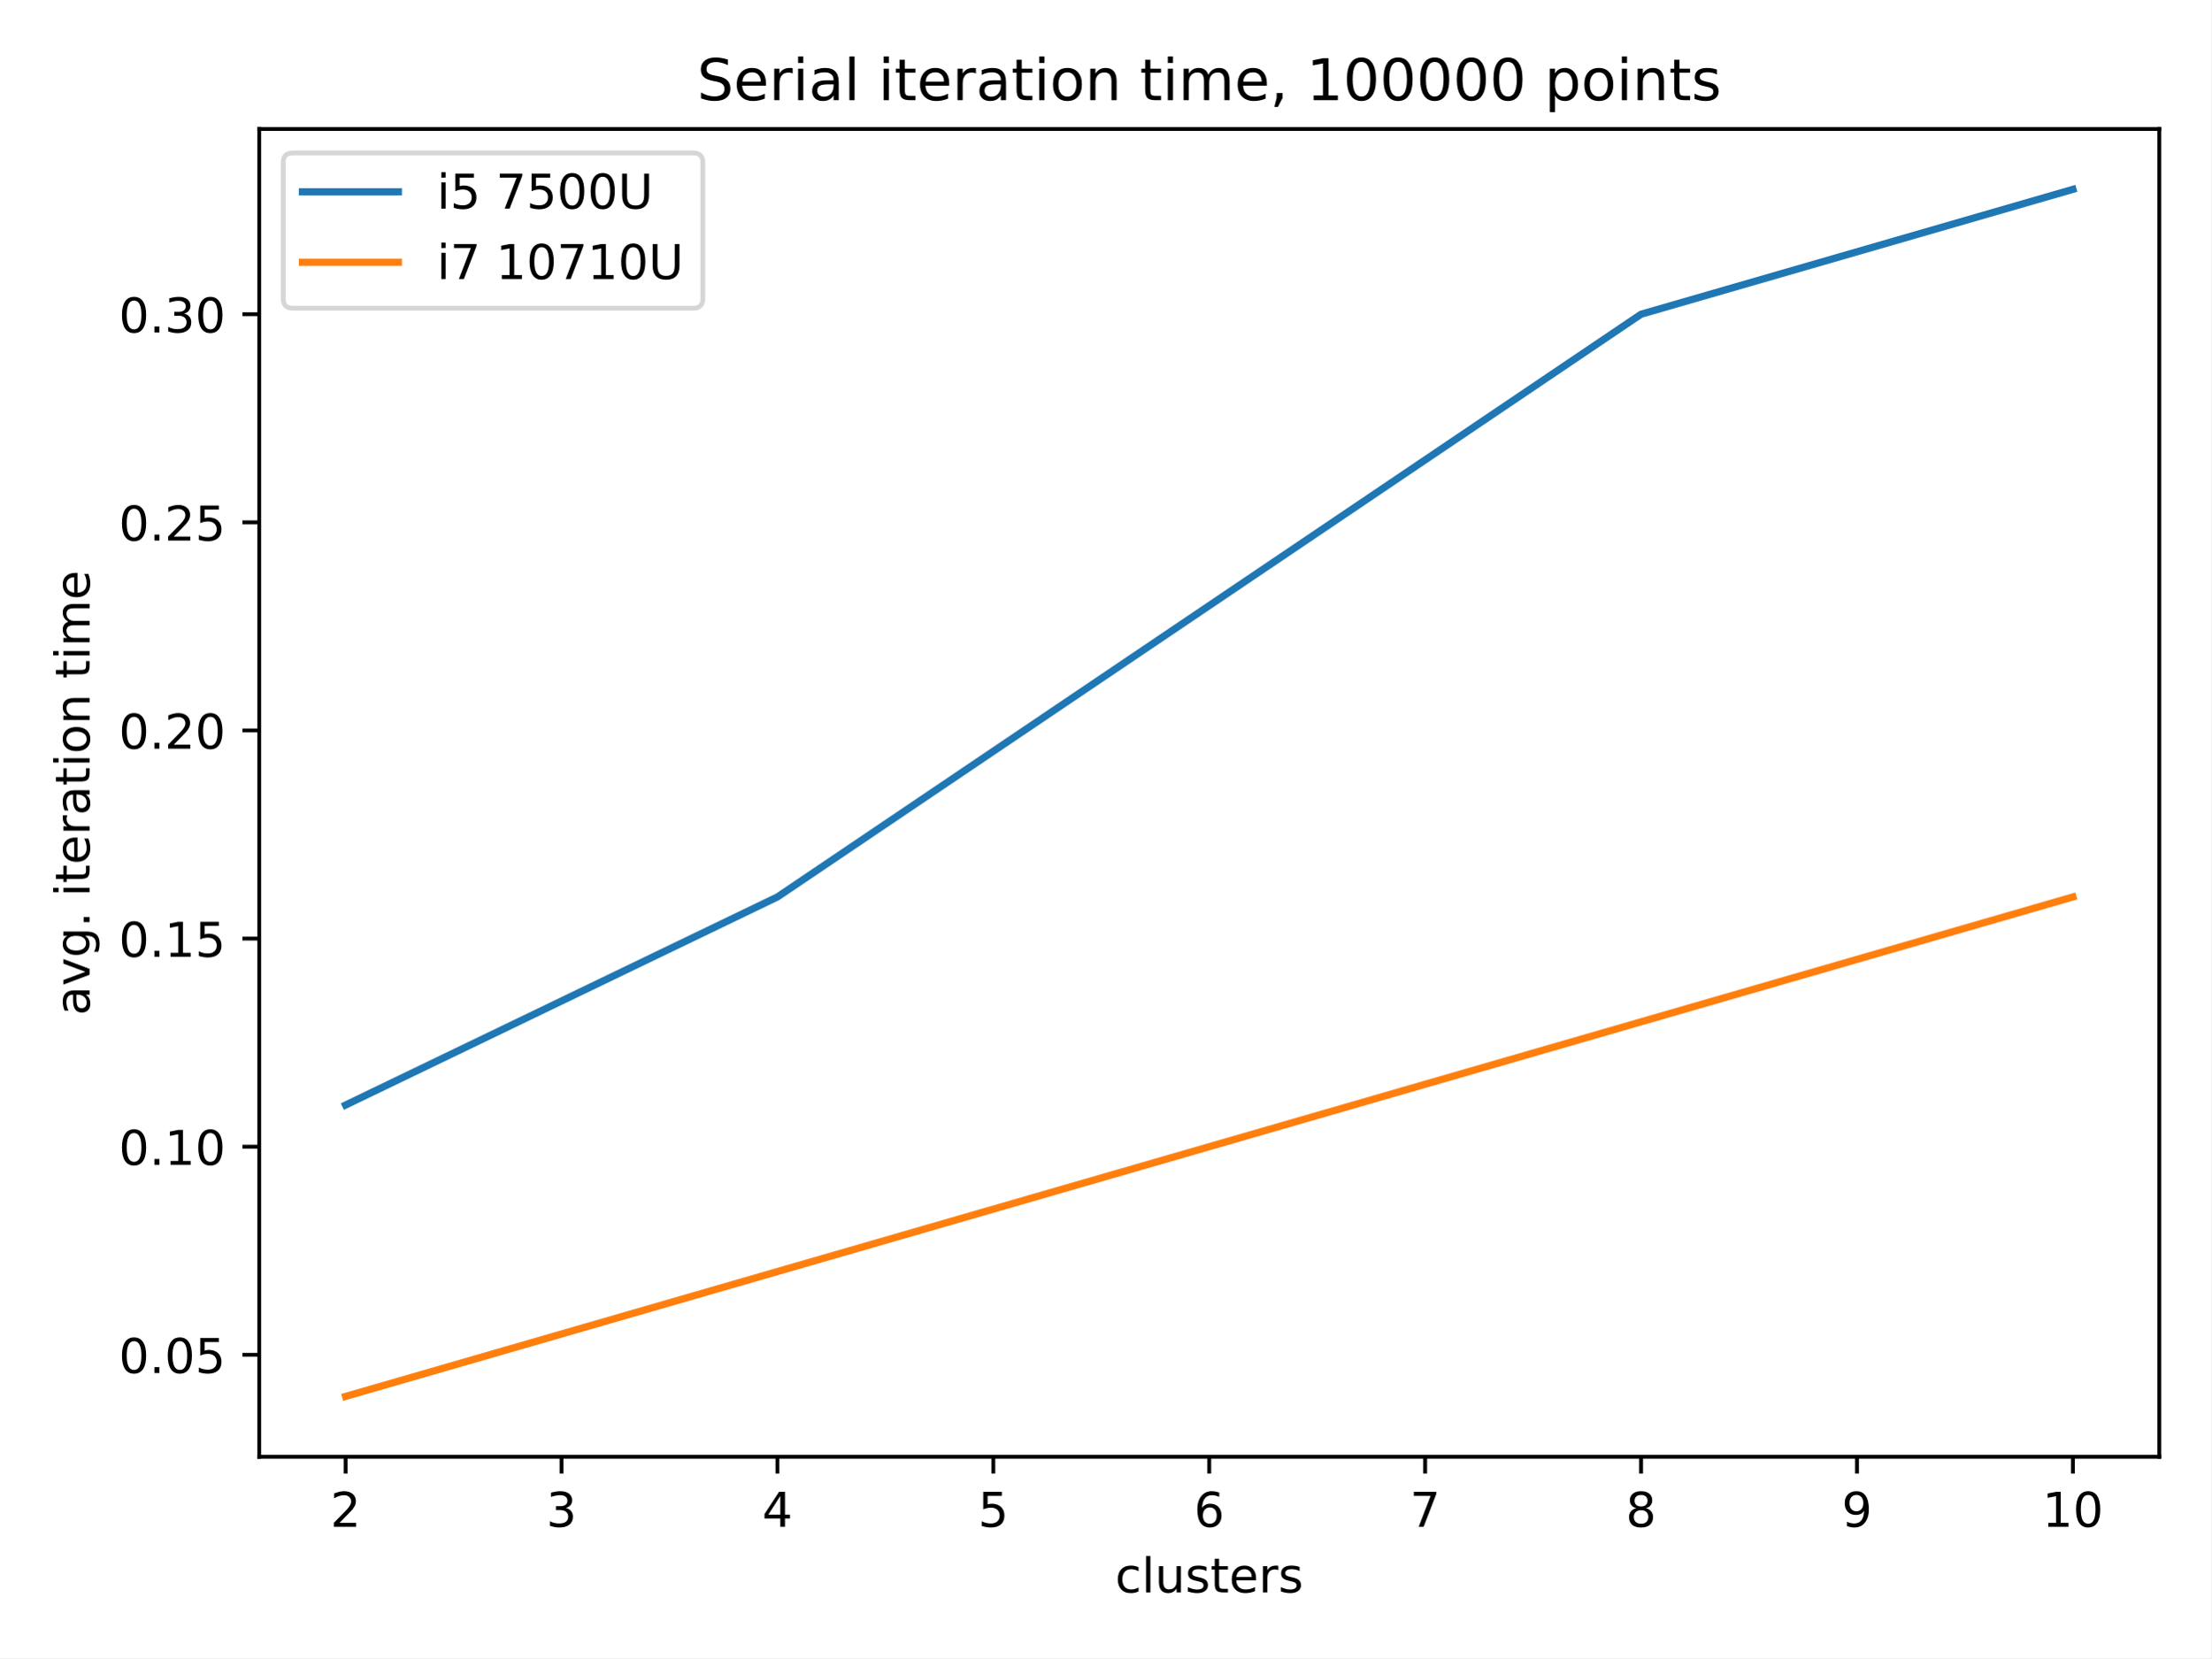
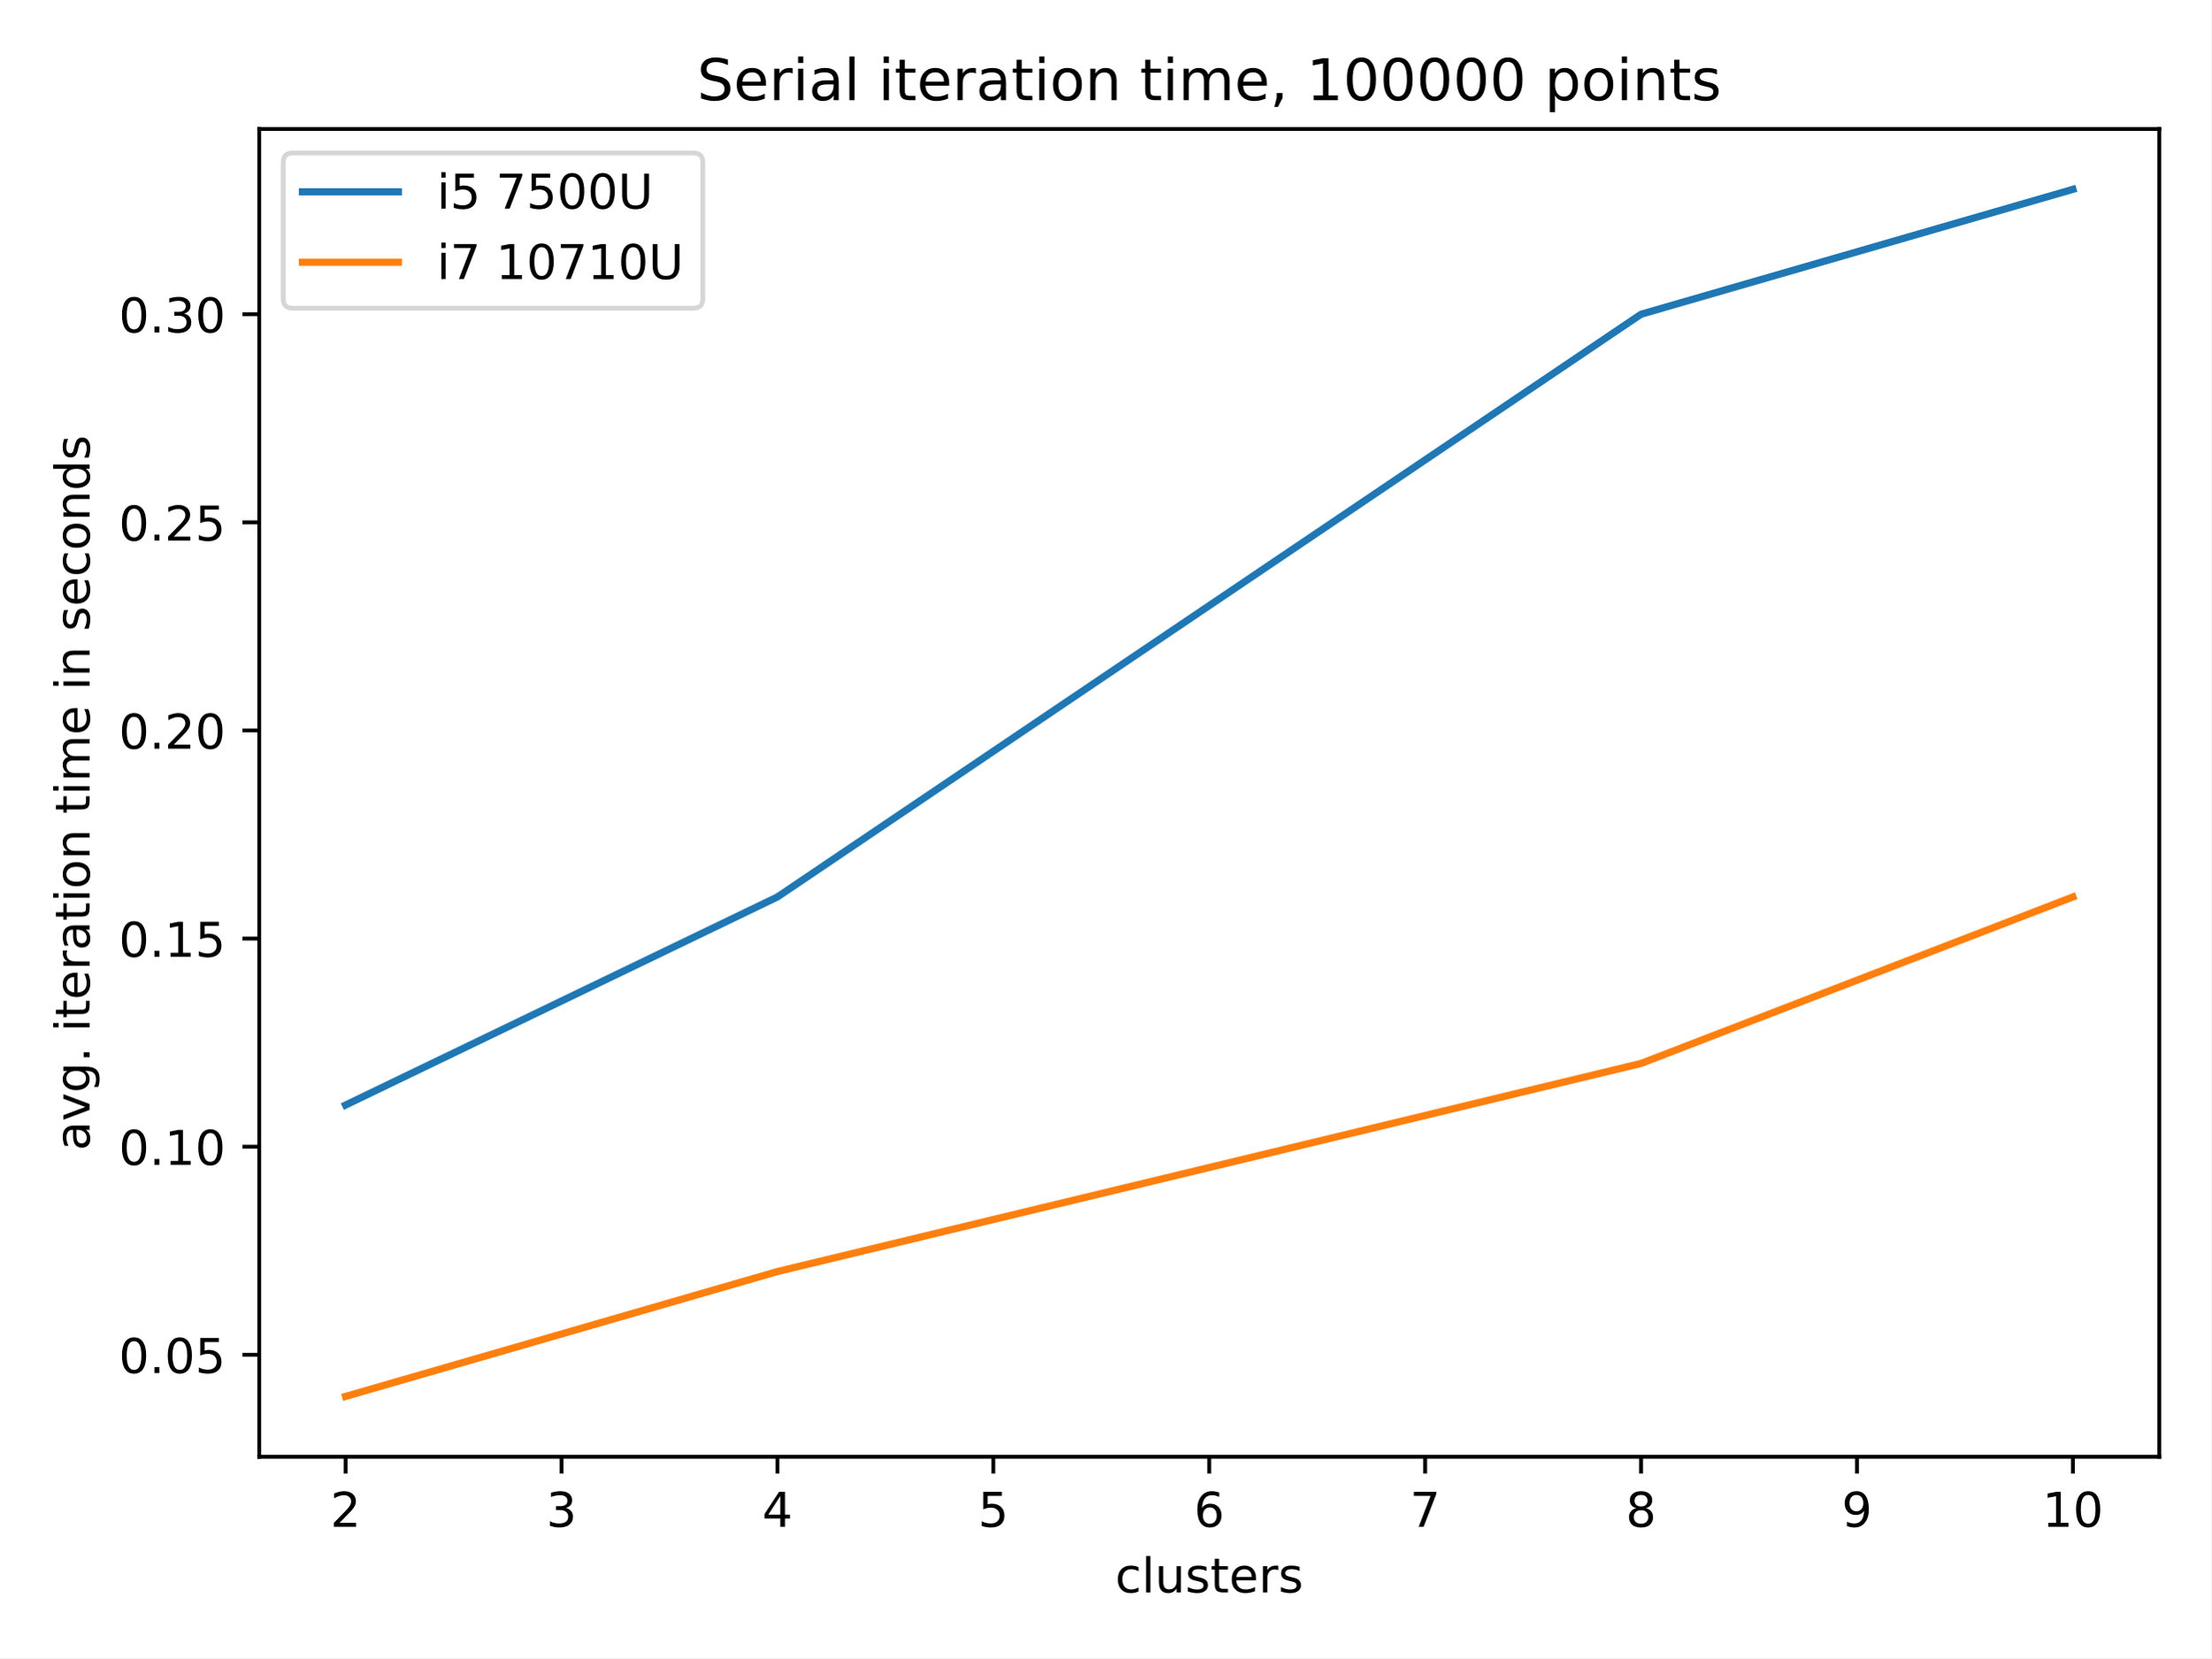
<svg xmlns="http://www.w3.org/2000/svg" xmlns:xlink="http://www.w3.org/1999/xlink" height="345.6pt" version="1.1" viewBox="0 0 460.8 345.6" width="460.8pt">
  <defs>
    <style type="text/css">*{stroke-linecap:butt;stroke-linejoin:round;}</style>
  </defs>
  <g id="figure_1">
    <g id="patch_1">
      <path d="M 0 345.6  L 460.8 345.6  L 460.8 0  L 0 0  z " style="fill:#ffffff;" />
    </g>
    <g id="axes_1">
      <g id="patch_2">
        <path d="M 54.02 303.64  L 450 303.64  L 450 26.88  L 54.02 26.88  z " style="fill:#ffffff;" />
      </g>
      <g id="matplotlib.axis_1">
        <g id="xtick_1">
          <g id="line2d_1">
            <defs>
-               <path d="M 0 0  L 0 3.5  " id="m7926b0d66d" style="stroke:#000000;stroke-width:0.8;" />
+               <path d="M 0 0  L 0 3.5  " id="mfe5c69ca78" style="stroke:#000000;stroke-width:0.8;" />
            </defs>
            <g>
-               <use style="stroke:#000000;stroke-width:0.8;" x="72.019" xlink:href="#m7926b0d66d" y="303.64" />
+               <use style="stroke:#000000;stroke-width:0.8;" x="72.019" xlink:href="#mfe5c69ca78" y="303.64" />
            </g>
          </g>
          <g id="text_1">
            <g transform="translate(68.83784 318.2384)scale(0.1 -0.1)">
              <defs>
                <path d="M 1228 531  L 3431 531  L 3431 0  L 469 0  L 469 531  Q 828 903 1448 1529  Q 2069 2156 2228 2338  Q 2531 2678 2651 2914  Q 2772 3150 2772 3378  Q 2772 3750 2511 3984  Q 2250 4219 1831 4219  Q 1534 4219 1204 4116  Q 875 4013 500 3803  L 500 4441  Q 881 4594 1212 4672  Q 1544 4750 1819 4750  Q 2544 4750 2975 4387  Q 3406 4025 3406 3419  Q 3406 3131 3298 2873  Q 3191 2616 2906 2266  Q 2828 2175 2409 1742  Q 1991 1309 1228 531  z " id="DejaVuSans-32" transform="scale(0.015625)" />
              </defs>
              <use xlink:href="#DejaVuSans-32" />
            </g>
          </g>
        </g>
        <g id="xtick_2">
          <g id="line2d_2">
            <g>
-               <use style="stroke:#000000;stroke-width:0.8;" x="117.017" xlink:href="#m7926b0d66d" y="303.64" />
+               <use style="stroke:#000000;stroke-width:0.8;" x="117.017" xlink:href="#mfe5c69ca78" y="303.64" />
            </g>
          </g>
          <g id="text_2">
            <g transform="translate(113.8356 318.2384)scale(0.1 -0.1)">
              <defs>
                <path d="M 2597 2516  Q 3050 2419 3304 2112  Q 3559 1806 3559 1356  Q 3559 666 3084 287  Q 2609 -91 1734 -91  Q 1441 -91 1130 -33  Q 819 25 488 141  L 488 750  Q 750 597 1062 519  Q 1375 441 1716 441  Q 2309 441 2620 675  Q 2931 909 2931 1356  Q 2931 1769 2642 2001  Q 2353 2234 1838 2234  L 1294 2234  L 1294 2753  L 1863 2753  Q 2328 2753 2575 2939  Q 2822 3125 2822 3475  Q 2822 3834 2567 4026  Q 2313 4219 1838 4219  Q 1578 4219 1281 4162  Q 984 4106 628 3988  L 628 4550  Q 988 4650 1302 4700  Q 1616 4750 1894 4750  Q 2613 4750 3031 4423  Q 3450 4097 3450 3541  Q 3450 3153 3228 2886  Q 3006 2619 2597 2516  z " id="DejaVuSans-33" transform="scale(0.015625)" />
              </defs>
              <use xlink:href="#DejaVuSans-33" />
            </g>
          </g>
        </g>
        <g id="xtick_3">
          <g id="line2d_3">
            <g>
-               <use style="stroke:#000000;stroke-width:0.8;" x="162.015" xlink:href="#m7926b0d66d" y="303.64" />
+               <use style="stroke:#000000;stroke-width:0.8;" x="162.015" xlink:href="#mfe5c69ca78" y="303.64" />
            </g>
          </g>
          <g id="text_3">
            <g transform="translate(158.8333 318.2384)scale(0.1 -0.1)">
              <defs>
                <path d="M 2419 4116  L 825 1625  L 2419 1625  L 2419 4116  z M 2253 4666  L 3047 4666  L 3047 1625  L 3713 1625  L 3713 1100  L 3047 1100  L 3047 0  L 2419 0  L 2419 1100  L 313 1100  L 313 1709  L 2253 4666  z " id="DejaVuSans-34" transform="scale(0.015625)" />
              </defs>
              <use xlink:href="#DejaVuSans-34" />
            </g>
          </g>
        </g>
        <g id="xtick_4">
          <g id="line2d_4">
            <g>
-               <use style="stroke:#000000;stroke-width:0.8;" x="207.012" xlink:href="#m7926b0d66d" y="303.64" />
+               <use style="stroke:#000000;stroke-width:0.8;" x="207.012" xlink:href="#mfe5c69ca78" y="303.64" />
            </g>
          </g>
          <g id="text_4">
            <g transform="translate(203.831 318.2384)scale(0.1 -0.1)">
              <defs>
                <path d="M 691 4666  L 3169 4666  L 3169 4134  L 1269 4134  L 1269 2991  Q 1406 3038 1543 3061  Q 1681 3084 1819 3084  Q 2600 3084 3056 2656  Q 3513 2228 3513 1497  Q 3513 744 3044 326  Q 2575 -91 1722 -91  Q 1428 -91 1123 -41  Q 819 9 494 109  L 494 744  Q 775 591 1075 516  Q 1375 441 1709 441  Q 2250 441 2565 725  Q 2881 1009 2881 1497  Q 2881 1984 2565 2268  Q 2250 2553 1709 2553  Q 1456 2553 1204 2497  Q 953 2441 691 2322  L 691 4666  z " id="DejaVuSans-35" transform="scale(0.015625)" />
              </defs>
              <use xlink:href="#DejaVuSans-35" />
            </g>
          </g>
        </g>
        <g id="xtick_5">
          <g id="line2d_5">
            <g>
-               <use style="stroke:#000000;stroke-width:0.8;" x="252.01" xlink:href="#m7926b0d66d" y="303.64" />
+               <use style="stroke:#000000;stroke-width:0.8;" x="252.01" xlink:href="#mfe5c69ca78" y="303.64" />
            </g>
          </g>
          <g id="text_5">
            <g transform="translate(248.8288 318.2384)scale(0.1 -0.1)">
              <defs>
                <path d="M 2113 2584  Q 1688 2584 1439 2293  Q 1191 2003 1191 1497  Q 1191 994 1439 701  Q 1688 409 2113 409  Q 2538 409 2786 701  Q 3034 994 3034 1497  Q 3034 2003 2786 2293  Q 2538 2584 2113 2584  z M 3366 4563  L 3366 3988  Q 3128 4100 2886 4159  Q 2644 4219 2406 4219  Q 1781 4219 1451 3797  Q 1122 3375 1075 2522  Q 1259 2794 1537 2939  Q 1816 3084 2150 3084  Q 2853 3084 3261 2657  Q 3669 2231 3669 1497  Q 3669 778 3244 343  Q 2819 -91 2113 -91  Q 1303 -91 875 529  Q 447 1150 447 2328  Q 447 3434 972 4092  Q 1497 4750 2381 4750  Q 2619 4750 2861 4703  Q 3103 4656 3366 4563  z " id="DejaVuSans-36" transform="scale(0.015625)" />
              </defs>
              <use xlink:href="#DejaVuSans-36" />
            </g>
          </g>
        </g>
        <g id="xtick_6">
          <g id="line2d_6">
            <g>
-               <use style="stroke:#000000;stroke-width:0.8;" x="297.008" xlink:href="#m7926b0d66d" y="303.64" />
+               <use style="stroke:#000000;stroke-width:0.8;" x="297.008" xlink:href="#mfe5c69ca78" y="303.64" />
            </g>
          </g>
          <g id="text_6">
            <g transform="translate(293.8265 318.2384)scale(0.1 -0.1)">
              <defs>
                <path d="M 525 4666  L 3525 4666  L 3525 4397  L 1831 0  L 1172 0  L 2766 4134  L 525 4134  L 525 4666  z " id="DejaVuSans-37" transform="scale(0.015625)" />
              </defs>
              <use xlink:href="#DejaVuSans-37" />
            </g>
          </g>
        </g>
        <g id="xtick_7">
          <g id="line2d_7">
            <g>
-               <use style="stroke:#000000;stroke-width:0.8;" x="342.005" xlink:href="#m7926b0d66d" y="303.64" />
+               <use style="stroke:#000000;stroke-width:0.8;" x="342.005" xlink:href="#mfe5c69ca78" y="303.64" />
            </g>
          </g>
          <g id="text_7">
            <g transform="translate(338.8242 318.2384)scale(0.1 -0.1)">
              <defs>
                <path d="M 2034 2216  Q 1584 2216 1326 1975  Q 1069 1734 1069 1313  Q 1069 891 1326 650  Q 1584 409 2034 409  Q 2484 409 2743 651  Q 3003 894 3003 1313  Q 3003 1734 2745 1975  Q 2488 2216 2034 2216  z M 1403 2484  Q 997 2584 770 2862  Q 544 3141 544 3541  Q 544 4100 942 4425  Q 1341 4750 2034 4750  Q 2731 4750 3128 4425  Q 3525 4100 3525 3541  Q 3525 3141 3298 2862  Q 3072 2584 2669 2484  Q 3125 2378 3379 2068  Q 3634 1759 3634 1313  Q 3634 634 3220 271  Q 2806 -91 2034 -91  Q 1263 -91 848 271  Q 434 634 434 1313  Q 434 1759 690 2068  Q 947 2378 1403 2484  z M 1172 3481  Q 1172 3119 1398 2916  Q 1625 2713 2034 2713  Q 2441 2713 2670 2916  Q 2900 3119 2900 3481  Q 2900 3844 2670 4047  Q 2441 4250 2034 4250  Q 1625 4250 1398 4047  Q 1172 3844 1172 3481  z " id="DejaVuSans-38" transform="scale(0.015625)" />
              </defs>
              <use xlink:href="#DejaVuSans-38" />
            </g>
          </g>
        </g>
        <g id="xtick_8">
          <g id="line2d_8">
            <g>
-               <use style="stroke:#000000;stroke-width:0.8;" x="387.003" xlink:href="#m7926b0d66d" y="303.64" />
+               <use style="stroke:#000000;stroke-width:0.8;" x="387.003" xlink:href="#mfe5c69ca78" y="303.64" />
            </g>
          </g>
          <g id="text_8">
            <g transform="translate(383.8219 318.2384)scale(0.1 -0.1)">
              <defs>
                <path d="M 703 97  L 703 672  Q 941 559 1184 500  Q 1428 441 1663 441  Q 2288 441 2617 861  Q 2947 1281 2994 2138  Q 2813 1869 2534 1725  Q 2256 1581 1919 1581  Q 1219 1581 811 2004  Q 403 2428 403 3163  Q 403 3881 828 4315  Q 1253 4750 1959 4750  Q 2769 4750 3195 4129  Q 3622 3509 3622 2328  Q 3622 1225 3098 567  Q 2575 -91 1691 -91  Q 1453 -91 1209 -44  Q 966 3 703 97  z M 1959 2075  Q 2384 2075 2632 2365  Q 2881 2656 2881 3163  Q 2881 3666 2632 3958  Q 2384 4250 1959 4250  Q 1534 4250 1286 3958  Q 1038 3666 1038 3163  Q 1038 2656 1286 2365  Q 1534 2075 1959 2075  z " id="DejaVuSans-39" transform="scale(0.015625)" />
              </defs>
              <use xlink:href="#DejaVuSans-39" />
            </g>
          </g>
        </g>
        <g id="xtick_9">
          <g id="line2d_9">
            <g>
-               <use style="stroke:#000000;stroke-width:0.8;" x="432.001" xlink:href="#m7926b0d66d" y="303.64" />
+               <use style="stroke:#000000;stroke-width:0.8;" x="432.001" xlink:href="#mfe5c69ca78" y="303.64" />
            </g>
          </g>
          <g id="text_9">
            <g transform="translate(425.6384 318.2384)scale(0.1 -0.1)">
              <defs>
                <path d="M 794 531  L 1825 531  L 1825 4091  L 703 3866  L 703 4441  L 1819 4666  L 2450 4666  L 2450 531  L 3481 531  L 3481 0  L 794 0  L 794 531  z " id="DejaVuSans-31" transform="scale(0.015625)" />
                <path d="M 2034 4250  Q 1547 4250 1301 3770  Q 1056 3291 1056 2328  Q 1056 1369 1301 889  Q 1547 409 2034 409  Q 2525 409 2770 889  Q 3016 1369 3016 2328  Q 3016 3291 2770 3770  Q 2525 4250 2034 4250  z M 2034 4750  Q 2819 4750 3233 4129  Q 3647 3509 3647 2328  Q 3647 1150 3233 529  Q 2819 -91 2034 -91  Q 1250 -91 836 529  Q 422 1150 422 2328  Q 422 3509 836 4129  Q 1250 4750 2034 4750  z " id="DejaVuSans-30" transform="scale(0.015625)" />
              </defs>
              <use xlink:href="#DejaVuSans-31" />
              <use x="63.623" xlink:href="#DejaVuSans-30" />
            </g>
          </g>
        </g>
        <g id="text_10">
          <g transform="translate(232.4014 331.9166)scale(0.1 -0.1)">
            <defs>
              <path d="M 3122 3366  L 3122 2828  Q 2878 2963 2633 3030  Q 2388 3097 2138 3097  Q 1578 3097 1268 2742  Q 959 2388 959 1747  Q 959 1106 1268 751  Q 1578 397 2138 397  Q 2388 397 2633 464  Q 2878 531 3122 666  L 3122 134  Q 2881 22 2623 -34  Q 2366 -91 2075 -91  Q 1284 -91 818 406  Q 353 903 353 1747  Q 353 2603 823 3093  Q 1294 3584 2113 3584  Q 2378 3584 2631 3529  Q 2884 3475 3122 3366  z " id="DejaVuSans-63" transform="scale(0.015625)" />
              <path d="M 603 4863  L 1178 4863  L 1178 0  L 603 0  L 603 4863  z " id="DejaVuSans-6c" transform="scale(0.015625)" />
              <path d="M 544 1381  L 544 3500  L 1119 3500  L 1119 1403  Q 1119 906 1312 657  Q 1506 409 1894 409  Q 2359 409 2629 706  Q 2900 1003 2900 1516  L 2900 3500  L 3475 3500  L 3475 0  L 2900 0  L 2900 538  Q 2691 219 2414 64  Q 2138 -91 1772 -91  Q 1169 -91 856 284  Q 544 659 544 1381  z M 1991 3584  L 1991 3584  z " id="DejaVuSans-75" transform="scale(0.015625)" />
              <path d="M 2834 3397  L 2834 2853  Q 2591 2978 2328 3040  Q 2066 3103 1784 3103  Q 1356 3103 1142 2972  Q 928 2841 928 2578  Q 928 2378 1081 2264  Q 1234 2150 1697 2047  L 1894 2003  Q 2506 1872 2764 1633  Q 3022 1394 3022 966  Q 3022 478 2636 193  Q 2250 -91 1575 -91  Q 1294 -91 989 -36  Q 684 19 347 128  L 347 722  Q 666 556 975 473  Q 1284 391 1588 391  Q 1994 391 2212 530  Q 2431 669 2431 922  Q 2431 1156 2273 1281  Q 2116 1406 1581 1522  L 1381 1569  Q 847 1681 609 1914  Q 372 2147 372 2553  Q 372 3047 722 3315  Q 1072 3584 1716 3584  Q 2034 3584 2315 3537  Q 2597 3491 2834 3397  z " id="DejaVuSans-73" transform="scale(0.015625)" />
              <path d="M 1172 4494  L 1172 3500  L 2356 3500  L 2356 3053  L 1172 3053  L 1172 1153  Q 1172 725 1289 603  Q 1406 481 1766 481  L 2356 481  L 2356 0  L 1766 0  Q 1100 0 847 248  Q 594 497 594 1153  L 594 3053  L 172 3053  L 172 3500  L 594 3500  L 594 4494  L 1172 4494  z " id="DejaVuSans-74" transform="scale(0.015625)" />
              <path d="M 3597 1894  L 3597 1613  L 953 1613  Q 991 1019 1311 708  Q 1631 397 2203 397  Q 2534 397 2845 478  Q 3156 559 3463 722  L 3463 178  Q 3153 47 2828 -22  Q 2503 -91 2169 -91  Q 1331 -91 842 396  Q 353 884 353 1716  Q 353 2575 817 3079  Q 1281 3584 2069 3584  Q 2775 3584 3186 3129  Q 3597 2675 3597 1894  z M 3022 2063  Q 3016 2534 2758 2815  Q 2500 3097 2075 3097  Q 1594 3097 1305 2825  Q 1016 2553 972 2059  L 3022 2063  z " id="DejaVuSans-65" transform="scale(0.015625)" />
              <path d="M 2631 2963  Q 2534 3019 2420 3045  Q 2306 3072 2169 3072  Q 1681 3072 1420 2755  Q 1159 2438 1159 1844  L 1159 0  L 581 0  L 581 3500  L 1159 3500  L 1159 2956  Q 1341 3275 1631 3429  Q 1922 3584 2338 3584  Q 2397 3584 2469 3576  Q 2541 3569 2628 3553  L 2631 2963  z " id="DejaVuSans-72" transform="scale(0.015625)" />
            </defs>
            <use xlink:href="#DejaVuSans-63" />
            <use x="54.98" xlink:href="#DejaVuSans-6c" />
            <use x="82.764" xlink:href="#DejaVuSans-75" />
            <use x="146.143" xlink:href="#DejaVuSans-73" />
            <use x="198.242" xlink:href="#DejaVuSans-74" />
            <use x="237.451" xlink:href="#DejaVuSans-65" />
            <use x="298.975" xlink:href="#DejaVuSans-72" />
            <use x="340.088" xlink:href="#DejaVuSans-73" />
          </g>
        </g>
      </g>
      <g id="matplotlib.axis_2">
        <g id="ytick_1">
          <g id="line2d_10">
            <defs>
-               <path d="M 0 0  L -3.5 0  " id="m65b53a9b81" style="stroke:#000000;stroke-width:0.8;" />
+               <path d="M 0 0  L -3.5 0  " id="ma62c172eab" style="stroke:#000000;stroke-width:0.8;" />
            </defs>
            <g>
-               <use style="stroke:#000000;stroke-width:0.8;" x="54.02" xlink:href="#m65b53a9b81" y="282.384" />
+               <use style="stroke:#000000;stroke-width:0.8;" x="54.02" xlink:href="#ma62c172eab" y="282.384" />
            </g>
          </g>
          <g id="text_11">
            <g transform="translate(24.75437 286.1834)scale(0.1 -0.1)">
              <defs>
                <path d="M 684 794  L 1344 794  L 1344 0  L 684 0  L 684 794  z " id="DejaVuSans-2e" transform="scale(0.015625)" />
              </defs>
              <use xlink:href="#DejaVuSans-30" />
              <use x="63.623" xlink:href="#DejaVuSans-2e" />
              <use x="95.41" xlink:href="#DejaVuSans-30" />
              <use x="159.033" xlink:href="#DejaVuSans-35" />
            </g>
          </g>
        </g>
        <g id="ytick_2">
          <g id="line2d_11">
            <g>
-               <use style="stroke:#000000;stroke-width:0.8;" x="54.02" xlink:href="#m65b53a9b81" y="239.005" />
+               <use style="stroke:#000000;stroke-width:0.8;" x="54.02" xlink:href="#ma62c172eab" y="239.005" />
            </g>
          </g>
          <g id="text_12">
            <g transform="translate(24.75437 242.804)scale(0.1 -0.1)">
              <use xlink:href="#DejaVuSans-30" />
              <use x="63.623" xlink:href="#DejaVuSans-2e" />
              <use x="95.41" xlink:href="#DejaVuSans-31" />
              <use x="159.033" xlink:href="#DejaVuSans-30" />
            </g>
          </g>
        </g>
        <g id="ytick_3">
          <g id="line2d_12">
            <g>
-               <use style="stroke:#000000;stroke-width:0.8;" x="54.02" xlink:href="#m65b53a9b81" y="195.626" />
+               <use style="stroke:#000000;stroke-width:0.8;" x="54.02" xlink:href="#ma62c172eab" y="195.626" />
            </g>
          </g>
          <g id="text_13">
            <g transform="translate(24.75437 199.4247)scale(0.1 -0.1)">
              <use xlink:href="#DejaVuSans-30" />
              <use x="63.623" xlink:href="#DejaVuSans-2e" />
              <use x="95.41" xlink:href="#DejaVuSans-31" />
              <use x="159.033" xlink:href="#DejaVuSans-35" />
            </g>
          </g>
        </g>
        <g id="ytick_4">
          <g id="line2d_13">
            <g>
-               <use style="stroke:#000000;stroke-width:0.8;" x="54.02" xlink:href="#m65b53a9b81" y="152.246" />
+               <use style="stroke:#000000;stroke-width:0.8;" x="54.02" xlink:href="#ma62c172eab" y="152.246" />
            </g>
          </g>
          <g id="text_14">
            <g transform="translate(24.75437 156.0454)scale(0.1 -0.1)">
              <use xlink:href="#DejaVuSans-30" />
              <use x="63.623" xlink:href="#DejaVuSans-2e" />
              <use x="95.41" xlink:href="#DejaVuSans-32" />
              <use x="159.033" xlink:href="#DejaVuSans-30" />
            </g>
          </g>
        </g>
        <g id="ytick_5">
          <g id="line2d_14">
            <g>
-               <use style="stroke:#000000;stroke-width:0.8;" x="54.02" xlink:href="#m65b53a9b81" y="108.867" />
+               <use style="stroke:#000000;stroke-width:0.8;" x="54.02" xlink:href="#ma62c172eab" y="108.867" />
            </g>
          </g>
          <g id="text_15">
            <g transform="translate(24.75437 112.6661)scale(0.1 -0.1)">
              <use xlink:href="#DejaVuSans-30" />
              <use x="63.623" xlink:href="#DejaVuSans-2e" />
              <use x="95.41" xlink:href="#DejaVuSans-32" />
              <use x="159.033" xlink:href="#DejaVuSans-35" />
            </g>
          </g>
        </g>
        <g id="ytick_6">
          <g id="line2d_15">
            <g>
-               <use style="stroke:#000000;stroke-width:0.8;" x="54.02" xlink:href="#m65b53a9b81" y="65.488" />
+               <use style="stroke:#000000;stroke-width:0.8;" x="54.02" xlink:href="#ma62c172eab" y="65.488" />
            </g>
          </g>
          <g id="text_16">
            <g transform="translate(24.75437 69.28681)scale(0.1 -0.1)">
              <use xlink:href="#DejaVuSans-30" />
              <use x="63.623" xlink:href="#DejaVuSans-2e" />
              <use x="95.41" xlink:href="#DejaVuSans-33" />
              <use x="159.033" xlink:href="#DejaVuSans-30" />
            </g>
          </g>
        </g>
        <g id="text_17">
-           <g transform="translate(18.67469 211.6436)rotate(-90)scale(0.1 -0.1)">
+           <g transform="translate(18.67469 239.817)rotate(-90)scale(0.1 -0.1)">
            <defs>
              <path d="M 2194 1759  Q 1497 1759 1228 1600  Q 959 1441 959 1056  Q 959 750 1161 570  Q 1363 391 1709 391  Q 2188 391 2477 730  Q 2766 1069 2766 1631  L 2766 1759  L 2194 1759  z M 3341 1997  L 3341 0  L 2766 0  L 2766 531  Q 2569 213 2275 61  Q 1981 -91 1556 -91  Q 1019 -91 701 211  Q 384 513 384 1019  Q 384 1609 779 1909  Q 1175 2209 1959 2209  L 2766 2209  L 2766 2266  Q 2766 2663 2505 2880  Q 2244 3097 1772 3097  Q 1472 3097 1187 3025  Q 903 2953 641 2809  L 641 3341  Q 956 3463 1253 3523  Q 1550 3584 1831 3584  Q 2591 3584 2966 3190  Q 3341 2797 3341 1997  z " id="DejaVuSans-61" transform="scale(0.015625)" />
              <path d="M 191 3500  L 800 3500  L 1894 563  L 2988 3500  L 3597 3500  L 2284 0  L 1503 0  L 191 3500  z " id="DejaVuSans-76" transform="scale(0.015625)" />
              <path d="M 2906 1791  Q 2906 2416 2648 2759  Q 2391 3103 1925 3103  Q 1463 3103 1205 2759  Q 947 2416 947 1791  Q 947 1169 1205 825  Q 1463 481 1925 481  Q 2391 481 2648 825  Q 2906 1169 2906 1791  z M 3481 434  Q 3481 -459 3084 -895  Q 2688 -1331 1869 -1331  Q 1566 -1331 1297 -1286  Q 1028 -1241 775 -1147  L 775 -588  Q 1028 -725 1275 -790  Q 1522 -856 1778 -856  Q 2344 -856 2625 -561  Q 2906 -266 2906 331  L 2906 616  Q 2728 306 2450 153  Q 2172 0 1784 0  Q 1141 0 747 490  Q 353 981 353 1791  Q 353 2603 747 3093  Q 1141 3584 1784 3584  Q 2172 3584 2450 3431  Q 2728 3278 2906 2969  L 2906 3500  L 3481 3500  L 3481 434  z " id="DejaVuSans-67" transform="scale(0.015625)" />
              <path id="DejaVuSans-20" transform="scale(0.015625)" />
              <path d="M 603 3500  L 1178 3500  L 1178 0  L 603 0  L 603 3500  z M 603 4863  L 1178 4863  L 1178 4134  L 603 4134  L 603 4863  z " id="DejaVuSans-69" transform="scale(0.015625)" />
              <path d="M 1959 3097  Q 1497 3097 1228 2736  Q 959 2375 959 1747  Q 959 1119 1226 758  Q 1494 397 1959 397  Q 2419 397 2687 759  Q 2956 1122 2956 1747  Q 2956 2369 2687 2733  Q 2419 3097 1959 3097  z M 1959 3584  Q 2709 3584 3137 3096  Q 3566 2609 3566 1747  Q 3566 888 3137 398  Q 2709 -91 1959 -91  Q 1206 -91 779 398  Q 353 888 353 1747  Q 353 2609 779 3096  Q 1206 3584 1959 3584  z " id="DejaVuSans-6f" transform="scale(0.015625)" />
              <path d="M 3513 2113  L 3513 0  L 2938 0  L 2938 2094  Q 2938 2591 2744 2837  Q 2550 3084 2163 3084  Q 1697 3084 1428 2787  Q 1159 2491 1159 1978  L 1159 0  L 581 0  L 581 3500  L 1159 3500  L 1159 2956  Q 1366 3272 1645 3428  Q 1925 3584 2291 3584  Q 2894 3584 3203 3211  Q 3513 2838 3513 2113  z " id="DejaVuSans-6e" transform="scale(0.015625)" />
              <path d="M 3328 2828  Q 3544 3216 3844 3400  Q 4144 3584 4550 3584  Q 5097 3584 5394 3201  Q 5691 2819 5691 2113  L 5691 0  L 5113 0  L 5113 2094  Q 5113 2597 4934 2840  Q 4756 3084 4391 3084  Q 3944 3084 3684 2787  Q 3425 2491 3425 1978  L 3425 0  L 2847 0  L 2847 2094  Q 2847 2600 2669 2842  Q 2491 3084 2119 3084  Q 1678 3084 1418 2786  Q 1159 2488 1159 1978  L 1159 0  L 581 0  L 581 3500  L 1159 3500  L 1159 2956  Q 1356 3278 1631 3431  Q 1906 3584 2284 3584  Q 2666 3584 2933 3390  Q 3200 3197 3328 2828  z " id="DejaVuSans-6d" transform="scale(0.015625)" />
+               <path d="M 2906 2969  L 2906 4863  L 3481 4863  L 3481 0  L 2906 0  L 2906 525  Q 2725 213 2448 61  Q 2172 -91 1784 -91  Q 1150 -91 751 415  Q 353 922 353 1747  Q 353 2572 751 3078  Q 1150 3584 1784 3584  Q 2172 3584 2448 3432  Q 2725 3281 2906 2969  z M 947 1747  Q 947 1113 1208 752  Q 1469 391 1925 391  Q 2381 391 2643 752  Q 2906 1113 2906 1747  Q 2906 2381 2643 2742  Q 2381 3103 1925 3103  Q 1469 3103 1208 2742  Q 947 2381 947 1747  z " id="DejaVuSans-64" transform="scale(0.015625)" />
            </defs>
            <use xlink:href="#DejaVuSans-61" />
            <use x="61.279" xlink:href="#DejaVuSans-76" />
            <use x="120.459" xlink:href="#DejaVuSans-67" />
            <use x="183.936" xlink:href="#DejaVuSans-2e" />
            <use x="215.723" xlink:href="#DejaVuSans-20" />
            <use x="247.51" xlink:href="#DejaVuSans-69" />
            <use x="275.293" xlink:href="#DejaVuSans-74" />
            <use x="314.502" xlink:href="#DejaVuSans-65" />
            <use x="376.025" xlink:href="#DejaVuSans-72" />
            <use x="417.139" xlink:href="#DejaVuSans-61" />
            <use x="478.418" xlink:href="#DejaVuSans-74" />
            <use x="517.627" xlink:href="#DejaVuSans-69" />
            <use x="545.41" xlink:href="#DejaVuSans-6f" />
            <use x="606.592" xlink:href="#DejaVuSans-6e" />
            <use x="669.971" xlink:href="#DejaVuSans-20" />
            <use x="701.758" xlink:href="#DejaVuSans-74" />
            <use x="740.967" xlink:href="#DejaVuSans-69" />
            <use x="768.75" xlink:href="#DejaVuSans-6d" />
            <use x="866.162" xlink:href="#DejaVuSans-65" />
+             <use x="927.686" xlink:href="#DejaVuSans-20" />
+             <use x="959.473" xlink:href="#DejaVuSans-69" />
+             <use x="987.256" xlink:href="#DejaVuSans-6e" />
+             <use x="1050.635" xlink:href="#DejaVuSans-20" />
+             <use x="1082.422" xlink:href="#DejaVuSans-73" />
+             <use x="1134.521" xlink:href="#DejaVuSans-65" />
+             <use x="1196.045" xlink:href="#DejaVuSans-63" />
+             <use x="1251.025" xlink:href="#DejaVuSans-6f" />
+             <use x="1312.207" xlink:href="#DejaVuSans-6e" />
+             <use x="1375.586" xlink:href="#DejaVuSans-64" />
+             <use x="1439.062" xlink:href="#DejaVuSans-73" />
          </g>
        </g>
      </g>
      <g id="line2d_16">
-         <path clip-path="url(#pf764f0a625)" d="M 72.019 230.329  L 162.015 186.95  L 342.005 65.488  L 432.001 39.46  " style="fill:none;stroke:#1f77b4;stroke-linecap:square;stroke-width:1.5;" />
+         <path clip-path="url(#pf61a7f86b4)" d="M 72.019 230.329  L 162.015 186.95  L 342.005 65.488  L 432.001 39.46  " style="fill:none;stroke:#1f77b4;stroke-linecap:square;stroke-width:1.5;" />
      </g>
      <g id="line2d_17">
-         <path clip-path="url(#pf764f0a625)" d="M 72.019 291.06  L 162.015 265.032  L 342.005 212.977  L 432.001 186.95  " style="fill:none;stroke:#ff7f0e;stroke-linecap:square;stroke-width:1.5;" />
+         <path clip-path="url(#pf61a7f86b4)" d="M 72.019 291.06  L 162.015 265.032  L 342.005 221.653  L 432.001 186.95  " style="fill:none;stroke:#ff7f0e;stroke-linecap:square;stroke-width:1.5;" />
      </g>
      <g id="patch_3">
        <path d="M 54.02 303.64  L 54.02 26.88  " style="fill:none;stroke:#000000;stroke-linecap:square;stroke-linejoin:miter;stroke-width:0.8;" />
      </g>
      <g id="patch_4">
        <path d="M 450 303.64  L 450 26.88  " style="fill:none;stroke:#000000;stroke-linecap:square;stroke-linejoin:miter;stroke-width:0.8;" />
      </g>
      <g id="patch_5">
        <path d="M 54.02 303.64  L 450 303.64  " style="fill:none;stroke:#000000;stroke-linecap:square;stroke-linejoin:miter;stroke-width:0.8;" />
      </g>
      <g id="patch_6">
        <path d="M 54.02 26.88  L 450 26.88  " style="fill:none;stroke:#000000;stroke-linecap:square;stroke-linejoin:miter;stroke-width:0.8;" />
      </g>
      <g id="text_18">
        <g transform="translate(145.2625 20.88)scale(0.12 -0.12)">
          <defs>
            <path d="M 3425 4513  L 3425 3897  Q 3066 4069 2747 4153  Q 2428 4238 2131 4238  Q 1616 4238 1336 4038  Q 1056 3838 1056 3469  Q 1056 3159 1242 3001  Q 1428 2844 1947 2747  L 2328 2669  Q 3034 2534 3370 2195  Q 3706 1856 3706 1288  Q 3706 609 3251 259  Q 2797 -91 1919 -91  Q 1588 -91 1214 -16  Q 841 59 441 206  L 441 856  Q 825 641 1194 531  Q 1563 422 1919 422  Q 2459 422 2753 634  Q 3047 847 3047 1241  Q 3047 1584 2836 1778  Q 2625 1972 2144 2069  L 1759 2144  Q 1053 2284 737 2584  Q 422 2884 422 3419  Q 422 4038 858 4394  Q 1294 4750 2059 4750  Q 2388 4750 2728 4690  Q 3069 4631 3425 4513  z " id="DejaVuSans-53" transform="scale(0.015625)" />
            <path d="M 750 794  L 1409 794  L 1409 256  L 897 -744  L 494 -744  L 750 256  L 750 794  z " id="DejaVuSans-2c" transform="scale(0.015625)" />
            <path d="M 1159 525  L 1159 -1331  L 581 -1331  L 581 3500  L 1159 3500  L 1159 2969  Q 1341 3281 1617 3432  Q 1894 3584 2278 3584  Q 2916 3584 3314 3078  Q 3713 2572 3713 1747  Q 3713 922 3314 415  Q 2916 -91 2278 -91  Q 1894 -91 1617 61  Q 1341 213 1159 525  z M 3116 1747  Q 3116 2381 2855 2742  Q 2594 3103 2138 3103  Q 1681 3103 1420 2742  Q 1159 2381 1159 1747  Q 1159 1113 1420 752  Q 1681 391 2138 391  Q 2594 391 2855 752  Q 3116 1113 3116 1747  z " id="DejaVuSans-70" transform="scale(0.015625)" />
          </defs>
          <use xlink:href="#DejaVuSans-53" />
          <use x="63.477" xlink:href="#DejaVuSans-65" />
          <use x="125" xlink:href="#DejaVuSans-72" />
          <use x="166.113" xlink:href="#DejaVuSans-69" />
          <use x="193.896" xlink:href="#DejaVuSans-61" />
          <use x="255.176" xlink:href="#DejaVuSans-6c" />
          <use x="282.959" xlink:href="#DejaVuSans-20" />
          <use x="314.746" xlink:href="#DejaVuSans-69" />
          <use x="342.529" xlink:href="#DejaVuSans-74" />
          <use x="381.738" xlink:href="#DejaVuSans-65" />
          <use x="443.262" xlink:href="#DejaVuSans-72" />
          <use x="484.375" xlink:href="#DejaVuSans-61" />
          <use x="545.654" xlink:href="#DejaVuSans-74" />
          <use x="584.863" xlink:href="#DejaVuSans-69" />
          <use x="612.646" xlink:href="#DejaVuSans-6f" />
          <use x="673.828" xlink:href="#DejaVuSans-6e" />
          <use x="737.207" xlink:href="#DejaVuSans-20" />
          <use x="768.994" xlink:href="#DejaVuSans-74" />
          <use x="808.203" xlink:href="#DejaVuSans-69" />
          <use x="835.986" xlink:href="#DejaVuSans-6d" />
          <use x="933.398" xlink:href="#DejaVuSans-65" />
          <use x="994.922" xlink:href="#DejaVuSans-2c" />
          <use x="1026.709" xlink:href="#DejaVuSans-20" />
          <use x="1058.496" xlink:href="#DejaVuSans-31" />
          <use x="1122.119" xlink:href="#DejaVuSans-30" />
          <use x="1185.742" xlink:href="#DejaVuSans-30" />
          <use x="1249.365" xlink:href="#DejaVuSans-30" />
          <use x="1312.988" xlink:href="#DejaVuSans-30" />
          <use x="1376.611" xlink:href="#DejaVuSans-30" />
          <use x="1440.234" xlink:href="#DejaVuSans-20" />
          <use x="1472.021" xlink:href="#DejaVuSans-70" />
          <use x="1535.498" xlink:href="#DejaVuSans-6f" />
          <use x="1596.68" xlink:href="#DejaVuSans-69" />
          <use x="1624.463" xlink:href="#DejaVuSans-6e" />
          <use x="1687.842" xlink:href="#DejaVuSans-74" />
          <use x="1727.051" xlink:href="#DejaVuSans-73" />
        </g>
      </g>
      <g id="legend_1">
        <g id="patch_7">
          <path d="M 61.02 64.236  L 144.47 64.236  Q 146.47 64.236 146.47 62.236  L 146.47 33.88  Q 146.47 31.88 144.47 31.88  L 61.02 31.88  Q 59.02 31.88 59.02 33.88  L 59.02 62.236  Q 59.02 64.236 61.02 64.236  z " style="fill:#ffffff;opacity:0.8;stroke:#cccccc;stroke-linejoin:miter;" />
        </g>
        <g id="line2d_18">
          <path d="M 63.02 39.978  L 83.02 39.978  " style="fill:none;stroke:#1f77b4;stroke-linecap:square;stroke-width:1.5;" />
        </g>
        <g id="line2d_19" />
        <g id="text_19">
          <g transform="translate(91.02 43.47844)scale(0.1 -0.1)">
            <defs>
              <path d="M 556 4666  L 1191 4666  L 1191 1831  Q 1191 1081 1462 751  Q 1734 422 2344 422  Q 2950 422 3222 751  Q 3494 1081 3494 1831  L 3494 4666  L 4128 4666  L 4128 1753  Q 4128 841 3676 375  Q 3225 -91 2344 -91  Q 1459 -91 1007 375  Q 556 841 556 1753  L 556 4666  z " id="DejaVuSans-55" transform="scale(0.015625)" />
            </defs>
            <use xlink:href="#DejaVuSans-69" />
            <use x="27.783" xlink:href="#DejaVuSans-35" />
            <use x="91.406" xlink:href="#DejaVuSans-20" />
            <use x="123.193" xlink:href="#DejaVuSans-37" />
            <use x="186.816" xlink:href="#DejaVuSans-35" />
            <use x="250.439" xlink:href="#DejaVuSans-30" />
            <use x="314.062" xlink:href="#DejaVuSans-30" />
            <use x="377.686" xlink:href="#DejaVuSans-55" />
          </g>
        </g>
        <g id="line2d_20">
          <path d="M 63.02 54.657  L 83.02 54.657  " style="fill:none;stroke:#ff7f0e;stroke-linecap:square;stroke-width:1.5;" />
        </g>
        <g id="line2d_21" />
        <g id="text_20">
          <g transform="translate(91.02 58.15656)scale(0.1 -0.1)">
            <use xlink:href="#DejaVuSans-69" />
            <use x="27.783" xlink:href="#DejaVuSans-37" />
            <use x="91.406" xlink:href="#DejaVuSans-20" />
            <use x="123.193" xlink:href="#DejaVuSans-31" />
            <use x="186.816" xlink:href="#DejaVuSans-30" />
            <use x="250.439" xlink:href="#DejaVuSans-37" />
            <use x="314.062" xlink:href="#DejaVuSans-31" />
            <use x="377.686" xlink:href="#DejaVuSans-30" />
            <use x="441.309" xlink:href="#DejaVuSans-55" />
          </g>
        </g>
      </g>
    </g>
  </g>
  <defs>
-     <clipPath id="pf764f0a625">
+     <clipPath id="pf61a7f86b4">
      <rect height="276.76" width="395.98" x="54.02" y="26.88" />
    </clipPath>
  </defs>
</svg>
